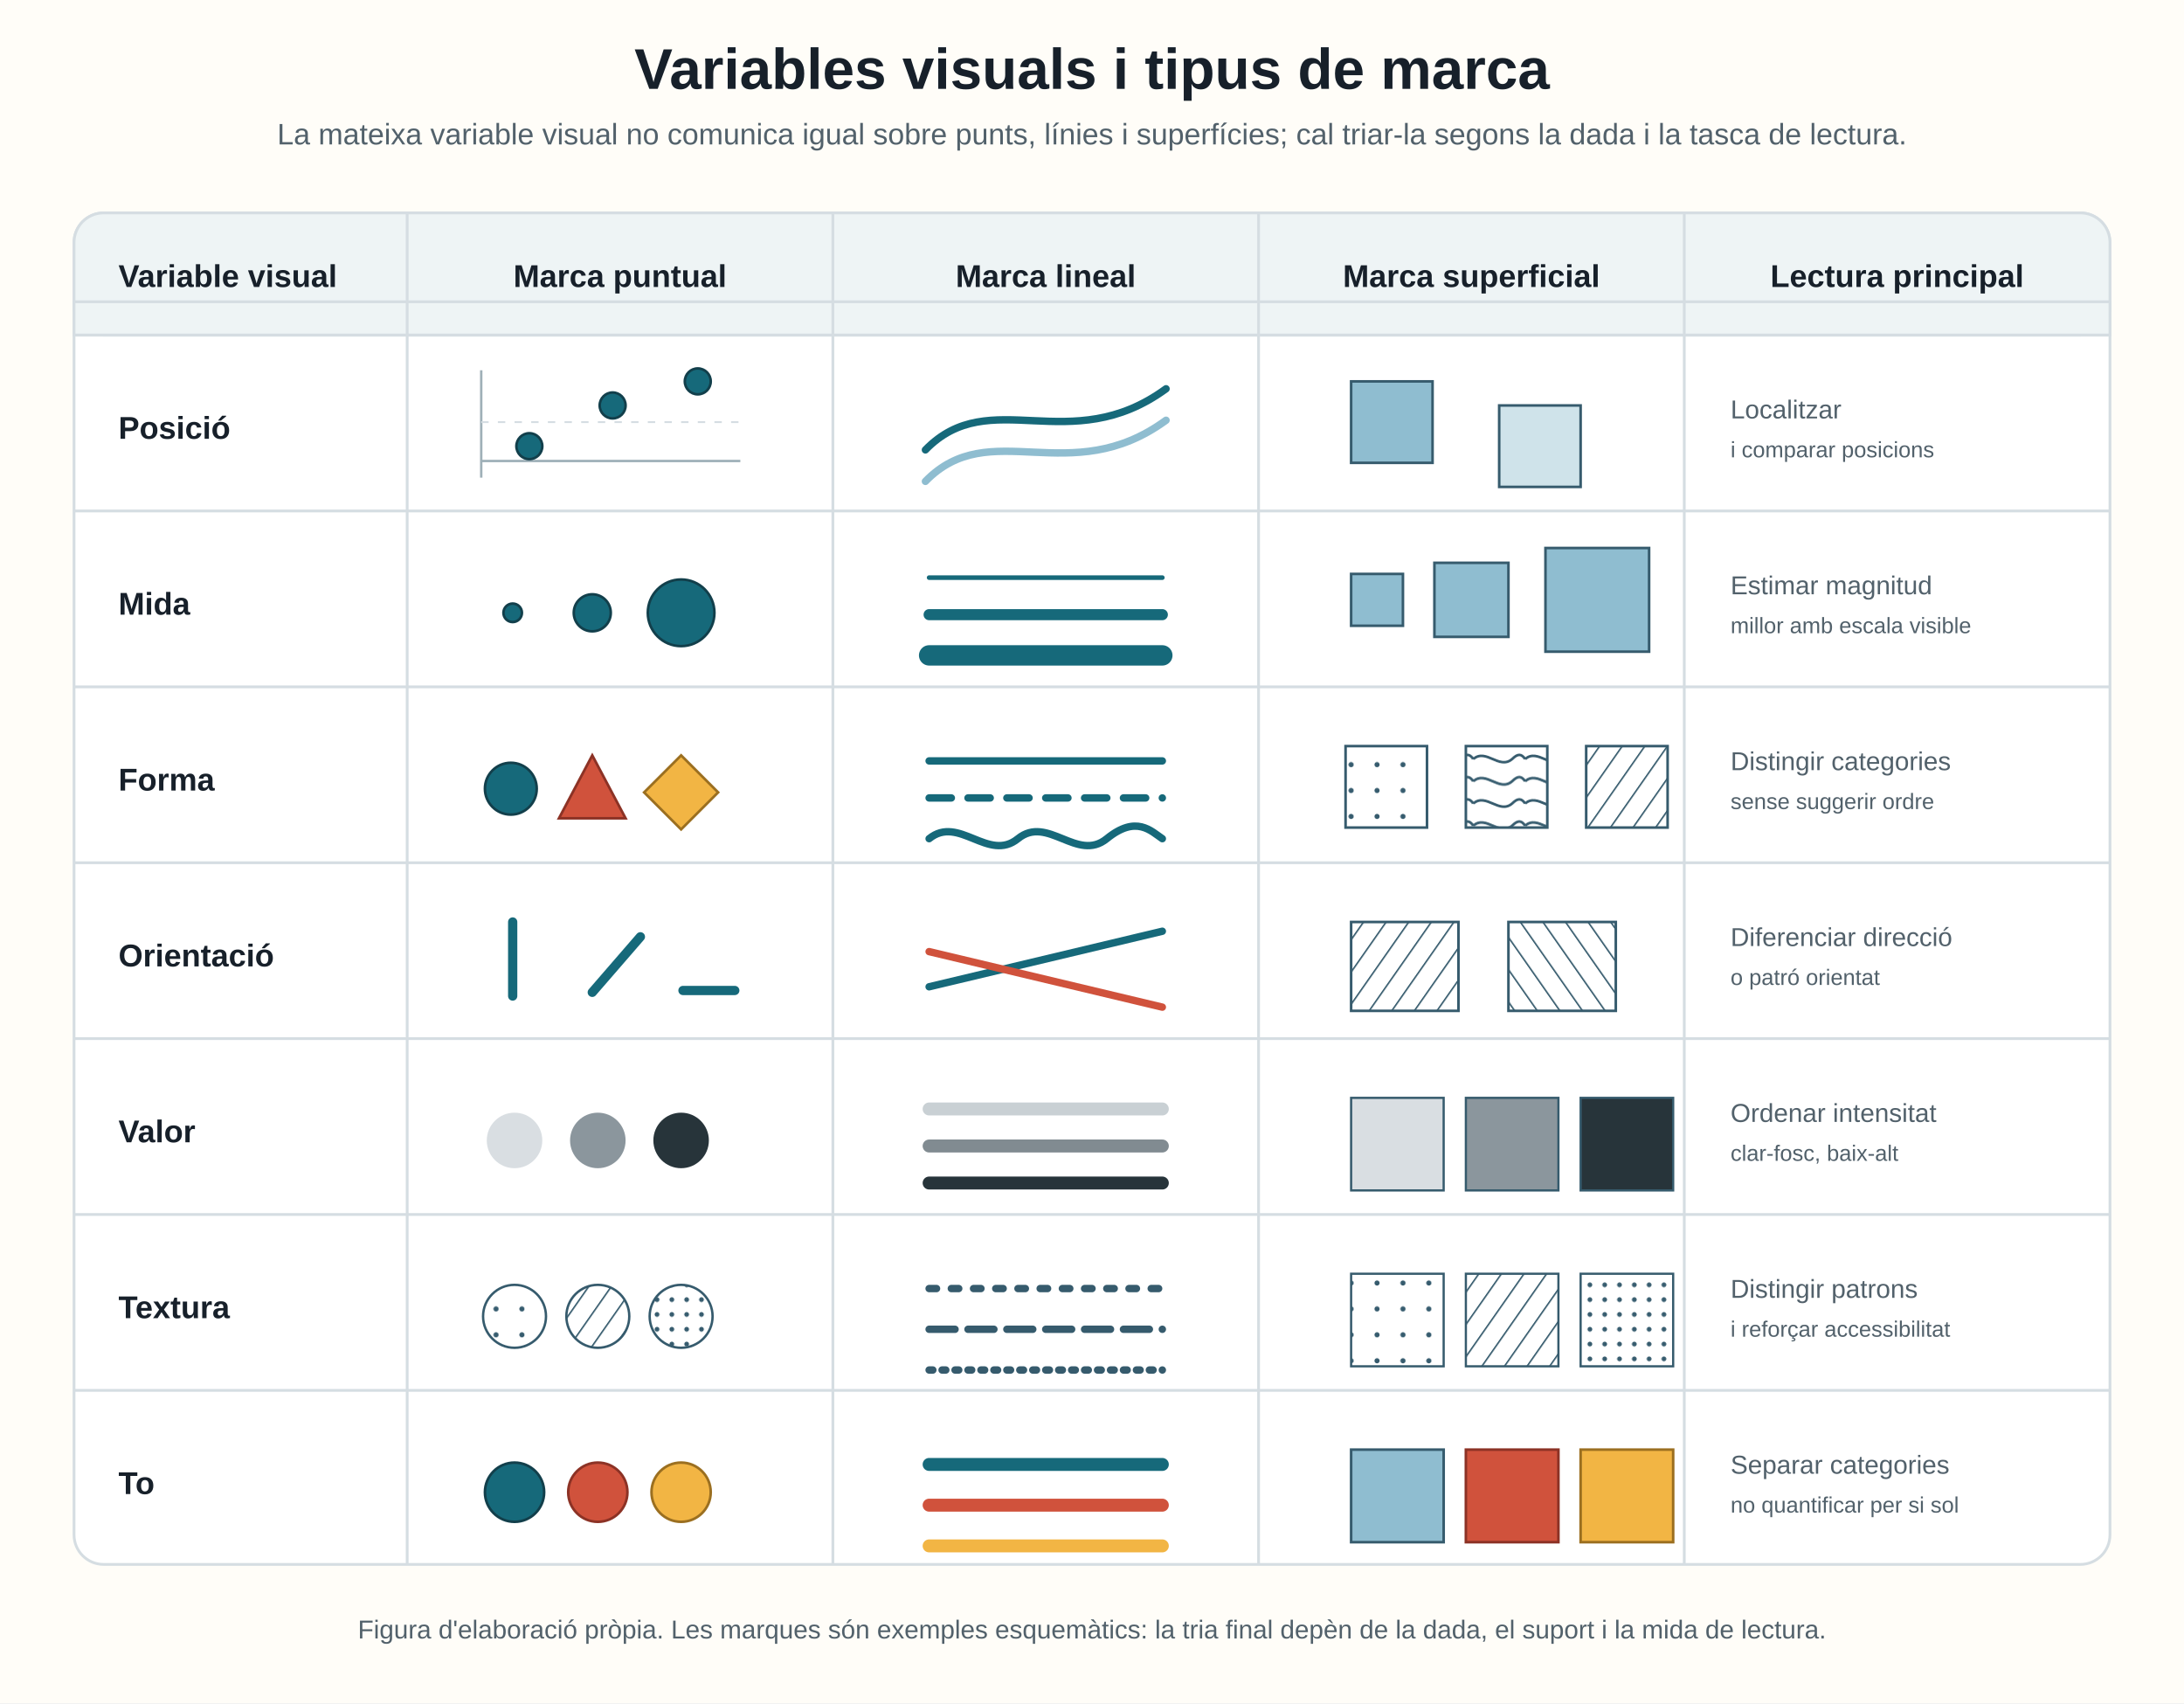
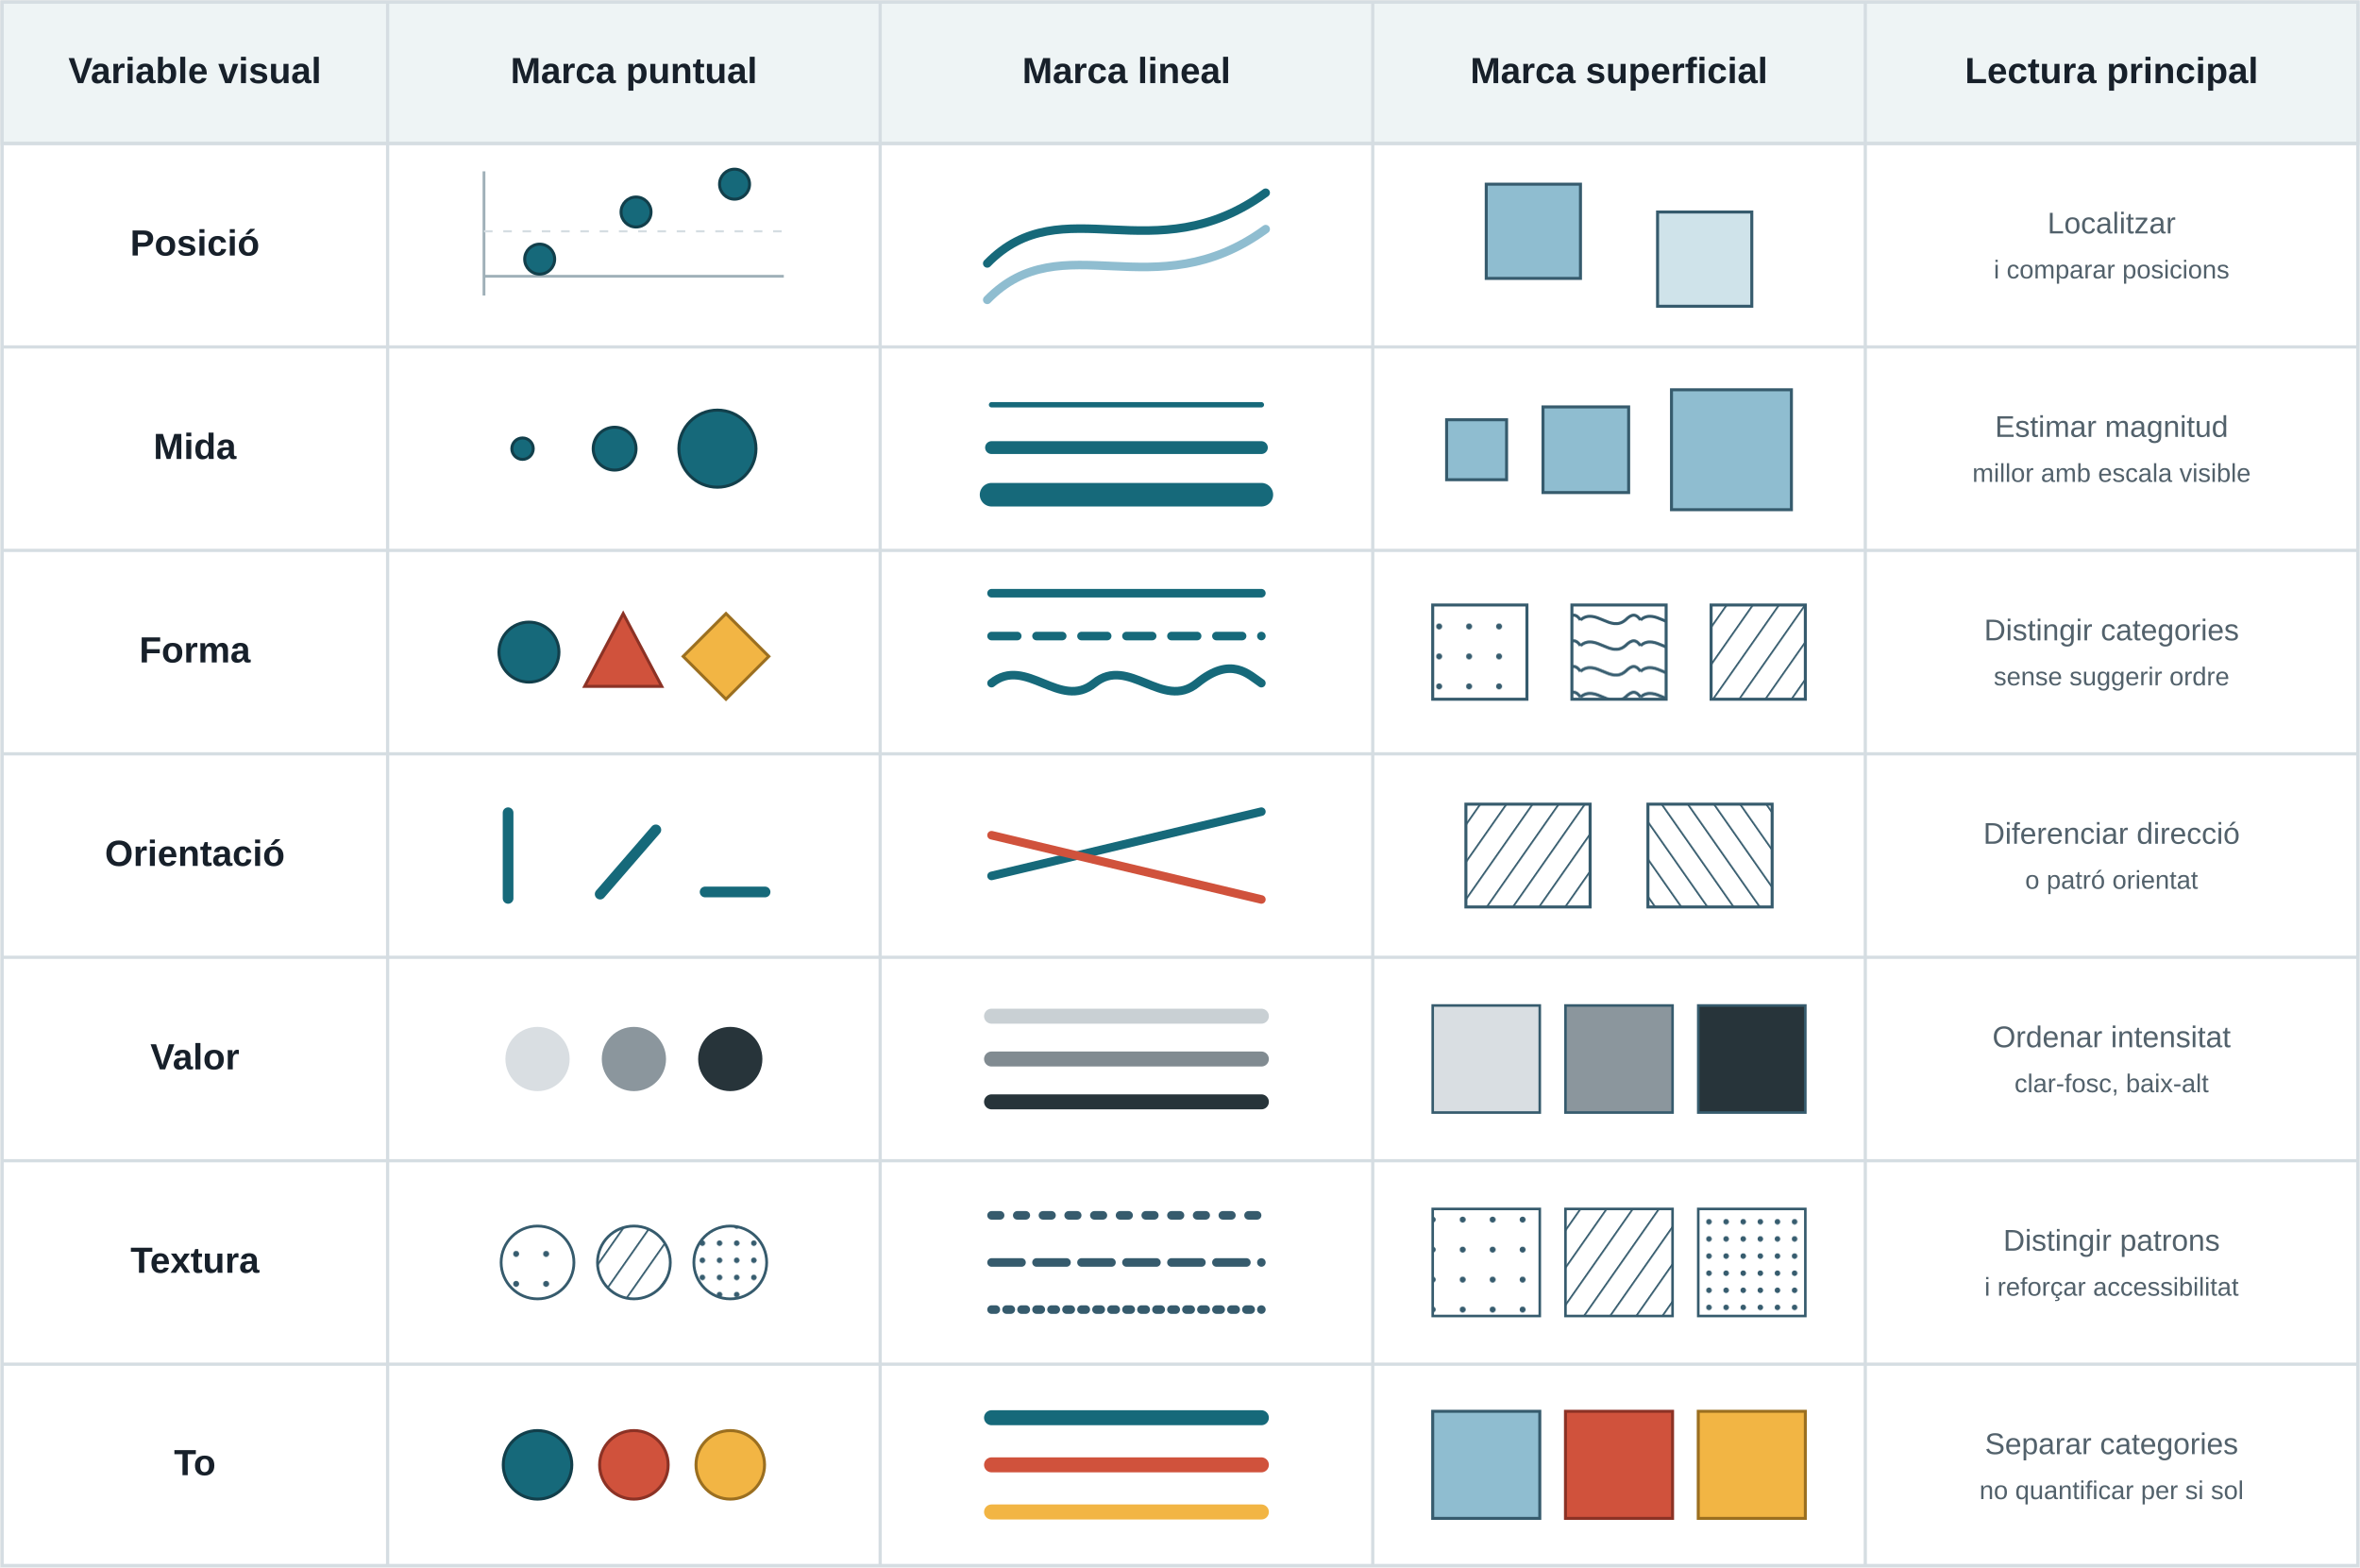
- <svg xmlns="http://www.w3.org/2000/svg" width="1180" height="920" viewBox="0 0 1180 920" role="img" aria-labelledby="title desc">
+ <svg xmlns="http://www.w3.org/2000/svg" width="1102" height="732" viewBox="0 0 1102 732" role="img" aria-labelledby="title desc">
  <defs>
    <style>
-       .bg { fill: #fffdf8; }
      .panel { fill: #ffffff; stroke: #d5dde2; stroke-width: 1.5; }
      .head { fill: #eef4f5; stroke: #d5dde2; stroke-width: 1.5; }
-       .title { font: 700 31px Arial, 'Liberation Sans', sans-serif; fill: #17202a; }
-       .subtitle { font: 16px Arial, 'Liberation Sans', sans-serif; fill: #52616b; }
      .label { font: 700 17px Arial, 'Liberation Sans', sans-serif; fill: #17202a; }
      .small { font: 14px Arial, 'Liberation Sans', sans-serif; fill: #52616b; }
      .tiny { font: 12px Arial, 'Liberation Sans', sans-serif; fill: #52616b; }
      .axis { stroke: #9fb0b8; stroke-width: 1.3; }
      .guide { stroke: #d5dde2; stroke-width: 1; stroke-dasharray: 4 5; }
      .ink { fill: #16697a; stroke: #123f4b; stroke-width: 1.4; }
      .ink2 { fill: #d0523c; stroke: #8c3225; stroke-width: 1.4; }
      .ink3 { fill: #f2b544; stroke: #9b6f20; stroke-width: 1.4; }
      .line { fill: none; stroke: #16697a; stroke-linecap: round; stroke-linejoin: round; }
      .outline { fill: none; stroke: #365b6d; stroke-width: 2; }
      .area { fill: #8fbdd0; stroke: #365b6d; stroke-width: 1.4; }
      .area2 { fill: #d0523c; stroke: #8c3225; stroke-width: 1.4; }
      .area3 { fill: #f2b544; stroke: #9b6f20; stroke-width: 1.4; }
    </style>
    <pattern id="dotsSparse" patternUnits="userSpaceOnUse" width="14" height="14">
      <circle cx="4" cy="4" r="1.4" fill="#365b6d" />
    </pattern>
    <pattern id="dotsDense" patternUnits="userSpaceOnUse" width="8" height="8">
      <circle cx="3" cy="3" r="1.3" fill="#365b6d" />
    </pattern>
    <pattern id="hatchA" patternUnits="userSpaceOnUse" width="10" height="10" patternTransform="rotate(35)">
      <line x1="0" y1="0" x2="0" y2="10" stroke="#365b6d" stroke-width="1.6" />
    </pattern>
    <pattern id="hatchB" patternUnits="userSpaceOnUse" width="10" height="10" patternTransform="rotate(-35)">
      <line x1="0" y1="0" x2="0" y2="10" stroke="#365b6d" stroke-width="1.6" />
    </pattern>
    <pattern id="waves" patternUnits="userSpaceOnUse" width="28" height="12">
      <path d="M0,7 C7,1 14,13 21,7 C24,4 26,4 28,7" fill="none" stroke="#365b6d" stroke-width="1.4" />
    </pattern>
  </defs>
-   <rect class="bg" width="1180" height="920" />
-   <text x="590" y="48" text-anchor="middle" class="title">Variables visuals i tipus de marca</text>
-   <text x="590" y="78" text-anchor="middle" class="subtitle">La mateixa variable visual no comunica igual sobre punts, línies i superfícies; cal triar-la segons la dada i la tasca de lectura.</text>
-   <g transform="translate(40 115)">
-     <rect x="0" y="0" width="1100" height="730" rx="16" class="panel" />
-     <rect x="0" y="0" width="1100" height="66" rx="16" class="head" />
-     <rect x="0" y="48" width="1100" height="18" class="head" />
+   <g transform="translate(1 1)">
+     <rect x="0" y="0" width="1100" height="730" class="panel" />
+     <rect x="0" y="0" width="1100" height="66" class="head" />
    <line x1="180" y1="0" x2="180" y2="730" stroke="#d5dde2" stroke-width="1.5" />
    <line x1="410" y1="0" x2="410" y2="730" stroke="#d5dde2" stroke-width="1.5" />
    <line x1="640" y1="0" x2="640" y2="730" stroke="#d5dde2" stroke-width="1.5" />
    <line x1="870" y1="0" x2="870" y2="730" stroke="#d5dde2" stroke-width="1.5" />
    <g stroke="#d5dde2" stroke-width="1.5">
      <line x1="0" y1="66" x2="1100" y2="66" />
      <line x1="0" y1="161" x2="1100" y2="161" />
      <line x1="0" y1="256" x2="1100" y2="256" />
      <line x1="0" y1="351" x2="1100" y2="351" />
      <line x1="0" y1="446" x2="1100" y2="446" />
      <line x1="0" y1="541" x2="1100" y2="541" />
      <line x1="0" y1="636" x2="1100" y2="636" />
    </g>
-     <text x="24" y="40" class="label">Variable visual</text>
-     <text x="295" y="40" text-anchor="middle" class="label">Marca puntual</text>
-     <text x="525" y="40" text-anchor="middle" class="label">Marca lineal</text>
-     <text x="755" y="40" text-anchor="middle" class="label">Marca superficial</text>
-     <text x="985" y="40" text-anchor="middle" class="label">Lectura principal</text>
-     <text x="24" y="122" class="label">Posició</text>
-     <line x1="220" y1="134" x2="360" y2="134" class="axis" />
-     <line x1="220" y1="85" x2="220" y2="143" class="axis" />
-     <line x1="220" y1="113" x2="360" y2="113" class="guide" />
-     <circle cx="246" cy="126" r="7" class="ink" />
-     <circle cx="291" cy="104" r="7" class="ink" />
-     <circle cx="337" cy="91" r="7" class="ink" />
-     <path d="M460,128 C495,92 538,133 590,95" class="line" stroke-width="4" />
-     <path d="M460,145 C495,109 538,150 590,112" fill="none" stroke="#8fbdd0" stroke-width="4" stroke-linecap="round" />
-     <rect x="690" y="91" width="44" height="44" class="area" />
-     <rect x="770" y="104" width="44" height="44" fill="#cfe3ea" stroke="#365b6d" stroke-width="1.4" />
-     <text x="895" y="111" class="small">Localitzar</text>
-     <text x="895" y="132" class="tiny">i comparar posicions</text>
-     <text x="24" y="217" class="label">Mida</text>
-     <circle cx="237" cy="216" r="5" class="ink" />
-     <circle cx="280" cy="216" r="10" class="ink" />
-     <circle cx="328" cy="216" r="18" class="ink" />
-     <line x1="462" y1="197" x2="588" y2="197" class="line" stroke-width="2.5" />
-     <line x1="462" y1="217" x2="588" y2="217" class="line" stroke-width="6" />
-     <line x1="462" y1="239" x2="588" y2="239" class="line" stroke-width="11" />
-     <rect x="690" y="195" width="28" height="28" class="area" />
-     <rect x="735" y="189" width="40" height="40" class="area" />
-     <rect x="795" y="181" width="56" height="56" class="area" />
-     <text x="895" y="206" class="small">Estimar magnitud</text>
-     <text x="895" y="227" class="tiny">millor amb escala visible</text>
-     <text x="24" y="312" class="label">Forma</text>
-     <circle cx="236" cy="311" r="14" class="ink" />
-     <polygon points="280,293 298,327 262,327" class="ink2" />
-     <polygon points="328,293 348,313 328,333 308,313" class="ink3" />
-     <line x1="462" y1="296" x2="588" y2="296" class="line" stroke-width="4" />
-     <line x1="462" y1="316" x2="588" y2="316" fill="none" stroke="#16697a" stroke-width="4" stroke-dasharray="12 9" stroke-linecap="round" />
-     <path d="M462,338 C478,325 494,351 510,338 C526,325 542,351 558,338 C574,325 582,334 588,338" class="line" stroke-width="4" />
-     <rect x="687" y="288" width="44" height="44" fill="url(#dotsSparse)" stroke="#365b6d" stroke-width="1.4" />
-     <rect x="752" y="288" width="44" height="44" fill="url(#waves)" stroke="#365b6d" stroke-width="1.4" />
-     <rect x="817" y="288" width="44" height="44" fill="url(#hatchA)" stroke="#365b6d" stroke-width="1.4" />
-     <text x="895" y="301" class="small">Distingir categories</text>
-     <text x="895" y="322" class="tiny">sense suggerir ordre</text>
-     <text x="24" y="407" class="label">Orientació</text>
-     <line x1="237" y1="423" x2="237" y2="383" stroke="#16697a" stroke-width="5" stroke-linecap="round" />
-     <line x1="280" y1="421" x2="306" y2="391" stroke="#16697a" stroke-width="5" stroke-linecap="round" />
-     <line x1="329" y1="420" x2="357" y2="420" stroke="#16697a" stroke-width="5" stroke-linecap="round" />
-     <line x1="462" y1="418" x2="588" y2="388" class="line" stroke-width="4" />
-     <line x1="462" y1="399" x2="588" y2="429" fill="none" stroke="#d0523c" stroke-width="4" stroke-linecap="round" />
-     <rect x="690" y="383" width="58" height="48" fill="url(#hatchA)" stroke="#365b6d" stroke-width="1.4" />
-     <rect x="775" y="383" width="58" height="48" fill="url(#hatchB)" stroke="#365b6d" stroke-width="1.4" />
-     <text x="895" y="396" class="small">Diferenciar direcció</text>
-     <text x="895" y="417" class="tiny">o patró orientat</text>
-     <text x="24" y="502" class="label">Valor</text>
-     <circle cx="238" cy="501" r="15" fill="#d9dee2" />
-     <circle cx="283" cy="501" r="15" fill="#8b969d" />
-     <circle cx="328" cy="501" r="15" fill="#27343a" />
-     <line x1="462" y1="484" x2="588" y2="484" stroke="#c9d0d4" stroke-width="7" stroke-linecap="round" />
-     <line x1="462" y1="504" x2="588" y2="504" stroke="#818b91" stroke-width="7" stroke-linecap="round" />
-     <line x1="462" y1="524" x2="588" y2="524" stroke="#27343a" stroke-width="7" stroke-linecap="round" />
-     <rect x="690" y="478" width="50" height="50" fill="#d9dee2" stroke="#365b6d" stroke-width="1.2" />
-     <rect x="752" y="478" width="50" height="50" fill="#8b969d" stroke="#365b6d" stroke-width="1.2" />
-     <rect x="814" y="478" width="50" height="50" fill="#27343a" stroke="#365b6d" stroke-width="1.2" />
-     <text x="895" y="491" class="small">Ordenar intensitat</text>
-     <text x="895" y="512" class="tiny">clar-fosc, baix-alt</text>
-     <text x="24" y="597" class="label">Textura</text>
-     <circle cx="238" cy="596" r="17" fill="url(#dotsSparse)" stroke="#365b6d" stroke-width="1.3" />
-     <circle cx="283" cy="596" r="17" fill="url(#hatchA)" stroke="#365b6d" stroke-width="1.3" />
-     <circle cx="328" cy="596" r="17" fill="url(#dotsDense)" stroke="#365b6d" stroke-width="1.3" />
-     <line x1="462" y1="581" x2="588" y2="581" stroke="#365b6d" stroke-width="4" stroke-dasharray="4 8" stroke-linecap="round" />
-     <line x1="462" y1="603" x2="588" y2="603" stroke="#365b6d" stroke-width="4" stroke-dasharray="14 7" stroke-linecap="round" />
-     <line x1="462" y1="625" x2="588" y2="625" stroke="#365b6d" stroke-width="4" stroke-dasharray="2 5" stroke-linecap="round" />
-     <rect x="690" y="573" width="50" height="50" fill="url(#dotsSparse)" stroke="#365b6d" stroke-width="1.2" />
-     <rect x="752" y="573" width="50" height="50" fill="url(#hatchA)" stroke="#365b6d" stroke-width="1.2" />
-     <rect x="814" y="573" width="50" height="50" fill="url(#dotsDense)" stroke="#365b6d" stroke-width="1.2" />
-     <text x="895" y="586" class="small">Distingir patrons</text>
-     <text x="895" y="607" class="tiny">i reforçar accessibilitat</text>
-     <text x="24" y="692" class="label">To</text>
-     <circle cx="238" cy="691" r="16" class="ink" />
-     <circle cx="283" cy="691" r="16" class="ink2" />
-     <circle cx="328" cy="691" r="16" class="ink3" />
-     <line x1="462" y1="676" x2="588" y2="676" stroke="#16697a" stroke-width="7" stroke-linecap="round" />
-     <line x1="462" y1="698" x2="588" y2="698" stroke="#d0523c" stroke-width="7" stroke-linecap="round" />
-     <line x1="462" y1="720" x2="588" y2="720" stroke="#f2b544" stroke-width="7" stroke-linecap="round" />
-     <rect x="690" y="668" width="50" height="50" class="area" />
-     <rect x="752" y="668" width="50" height="50" class="area2" />
-     <rect x="814" y="668" width="50" height="50" class="area3" />
-     <text x="895" y="681" class="small">Separar categories</text>
-     <text x="895" y="702" class="tiny">no quantificar per si sol</text>
+     <g text-anchor="middle" dominant-baseline="middle" class="label">
+       <text x="90" y="33">Variable visual</text>
+       <text x="295" y="33">Marca puntual</text>
+       <text x="525" y="33">Marca lineal</text>
+       <text x="755" y="33">Marca superficial</text>
+       <text x="985" y="33">Lectura principal</text>
+     </g>
+     <text x="90" y="113.5" text-anchor="middle" dominant-baseline="middle" class="label">Posició</text>
+     <g transform="translate(5 -6)">
+       <line x1="220" y1="134" x2="360" y2="134" class="axis" />
+       <line x1="220" y1="85" x2="220" y2="143" class="axis" />
+       <line x1="220" y1="113" x2="360" y2="113" class="guide" />
+       <circle cx="246" cy="126" r="7" class="ink" />
+       <circle cx="291" cy="104" r="7" class="ink" />
+       <circle cx="337" cy="91" r="7" class="ink" />
+     </g>
+     <g transform="translate(0 -6)">
+       <path d="M460,128 C495,92 538,133 590,95" class="line" stroke-width="4" />
+       <path d="M460,145 C495,109 538,150 590,112" fill="none" stroke="#8fbdd0" stroke-width="4" stroke-linecap="round" />
+     </g>
+     <g transform="translate(3 -6)">
+       <rect x="690" y="91" width="44" height="44" class="area" />
+       <rect x="770" y="104" width="44" height="44" fill="#cfe3ea" stroke="#365b6d" stroke-width="1.4" />
+     </g>
+     <g text-anchor="middle">
+       <text x="985" y="108" class="small">Localitzar</text>
+       <text x="985" y="129" class="tiny">i comparar posicions</text>
+     </g>
+     <text x="90" y="208.5" text-anchor="middle" dominant-baseline="middle" class="label">Mida</text>
+     <g transform="translate(6 -7.5)">
+       <circle cx="237" cy="216" r="5" class="ink" />
+       <circle cx="280" cy="216" r="10" class="ink" />
+       <circle cx="328" cy="216" r="18" class="ink" />
+     </g>
+     <g transform="translate(0 -9)">
+       <line x1="462" y1="197" x2="588" y2="197" class="line" stroke-width="2.5" />
+       <line x1="462" y1="217" x2="588" y2="217" class="line" stroke-width="6" />
+       <line x1="462" y1="239" x2="588" y2="239" class="line" stroke-width="11" />
+     </g>
+     <g transform="translate(-15.5 0)">
+       <rect x="690" y="195" width="28" height="28" class="area" />
+       <rect x="735" y="189" width="40" height="40" class="area" />
+       <rect x="795" y="181" width="56" height="56" class="area" />
+     </g>
+     <g text-anchor="middle">
+       <text x="985" y="203" class="small">Estimar magnitud</text>
+       <text x="985" y="224" class="tiny">millor amb escala visible</text>
+     </g>
+     <text x="90" y="303.5" text-anchor="middle" dominant-baseline="middle" class="label">Forma</text>
+     <g transform="translate(10 -7.5)">
+       <circle cx="236" cy="311" r="14" class="ink" />
+       <polygon points="280,293 298,327 262,327" class="ink2" />
+       <polygon points="328,293 348,313 328,333 308,313" class="ink3" />
+     </g>
+     <g transform="translate(0 -20)">
+       <line x1="462" y1="296" x2="588" y2="296" class="line" stroke-width="4" />
+       <line x1="462" y1="316" x2="588" y2="316" fill="none" stroke="#16697a" stroke-width="4" stroke-dasharray="12 9" stroke-linecap="round" />
+       <path d="M462,338 C478,325 494,351 510,338 C526,325 542,351 558,338 C574,325 582,334 588,338" class="line" stroke-width="4" />
+     </g>
+     <g transform="translate(-19 -6.5)">
+       <rect x="687" y="288" width="44" height="44" fill="url(#dotsSparse)" stroke="#365b6d" stroke-width="1.4" />
+       <rect x="752" y="288" width="44" height="44" fill="url(#waves)" stroke="#365b6d" stroke-width="1.4" />
+       <rect x="817" y="288" width="44" height="44" fill="url(#hatchA)" stroke="#365b6d" stroke-width="1.4" />
+     </g>
+     <g text-anchor="middle">
+       <text x="985" y="298" class="small">Distingir categories</text>
+       <text x="985" y="319" class="tiny">sense suggerir ordre</text>
+     </g>
+     <text x="90" y="398.5" text-anchor="middle" dominant-baseline="middle" class="label">Orientació</text>
+     <g transform="translate(-0.75 -4.5)">
+       <line x1="237" y1="423" x2="237" y2="383" stroke="#16697a" stroke-width="5" stroke-linecap="round" />
+       <line x1="280" y1="421" x2="306" y2="391" stroke="#16697a" stroke-width="5" stroke-linecap="round" />
+       <line x1="329" y1="420" x2="357" y2="420" stroke="#16697a" stroke-width="5" stroke-linecap="round" />
+     </g>
+     <g transform="translate(0 -10)">
+       <line x1="462" y1="418" x2="588" y2="388" class="line" stroke-width="4" />
+       <line x1="462" y1="399" x2="588" y2="429" fill="none" stroke="#d0523c" stroke-width="4" stroke-linecap="round" />
+     </g>
+     <g transform="translate(-6.5 -8.5)">
+       <rect x="690" y="383" width="58" height="48" fill="url(#hatchA)" stroke="#365b6d" stroke-width="1.4" />
+       <rect x="775" y="383" width="58" height="48" fill="url(#hatchB)" stroke="#365b6d" stroke-width="1.4" />
+     </g>
+     <g text-anchor="middle">
+       <text x="985" y="393" class="small">Diferenciar direcció</text>
+       <text x="985" y="414" class="tiny">o patró orientat</text>
+     </g>
+     <text x="90" y="493.5" text-anchor="middle" dominant-baseline="middle" class="label">Valor</text>
+     <g transform="translate(12 -7.5)">
+       <circle cx="238" cy="501" r="15" fill="#d9dee2" />
+       <circle cx="283" cy="501" r="15" fill="#8b969d" />
+       <circle cx="328" cy="501" r="15" fill="#27343a" />
+     </g>
+     <g transform="translate(0 -10.5)">
+       <line x1="462" y1="484" x2="588" y2="484" stroke="#c9d0d4" stroke-width="7" stroke-linecap="round" />
+       <line x1="462" y1="504" x2="588" y2="504" stroke="#818b91" stroke-width="7" stroke-linecap="round" />
+       <line x1="462" y1="524" x2="588" y2="524" stroke="#27343a" stroke-width="7" stroke-linecap="round" />
+     </g>
+     <g transform="translate(-22 -9.5)">
+       <rect x="690" y="478" width="50" height="50" fill="#d9dee2" stroke="#365b6d" stroke-width="1.2" />
+       <rect x="752" y="478" width="50" height="50" fill="#8b969d" stroke="#365b6d" stroke-width="1.2" />
+       <rect x="814" y="478" width="50" height="50" fill="#27343a" stroke="#365b6d" stroke-width="1.2" />
+     </g>
+     <g text-anchor="middle">
+       <text x="985" y="488" class="small">Ordenar intensitat</text>
+       <text x="985" y="509" class="tiny">clar-fosc, baix-alt</text>
+     </g>
+     <text x="90" y="588.5" text-anchor="middle" dominant-baseline="middle" class="label">Textura</text>
+     <g transform="translate(12 -7.5)">
+       <circle cx="238" cy="596" r="17" fill="url(#dotsSparse)" stroke="#365b6d" stroke-width="1.3" />
+       <circle cx="283" cy="596" r="17" fill="url(#hatchA)" stroke="#365b6d" stroke-width="1.3" />
+       <circle cx="328" cy="596" r="17" fill="url(#dotsDense)" stroke="#365b6d" stroke-width="1.3" />
+     </g>
+     <g transform="translate(0 -14.5)">
+       <line x1="462" y1="581" x2="588" y2="581" stroke="#365b6d" stroke-width="4" stroke-dasharray="4 8" stroke-linecap="round" />
+       <line x1="462" y1="603" x2="588" y2="603" stroke="#365b6d" stroke-width="4" stroke-dasharray="14 7" stroke-linecap="round" />
+       <line x1="462" y1="625" x2="588" y2="625" stroke="#365b6d" stroke-width="4" stroke-dasharray="2 5" stroke-linecap="round" />
+     </g>
+     <g transform="translate(-22 -9.5)">
+       <rect x="690" y="573" width="50" height="50" fill="url(#dotsSparse)" stroke="#365b6d" stroke-width="1.2" />
+       <rect x="752" y="573" width="50" height="50" fill="url(#hatchA)" stroke="#365b6d" stroke-width="1.2" />
+       <rect x="814" y="573" width="50" height="50" fill="url(#dotsDense)" stroke="#365b6d" stroke-width="1.2" />
+     </g>
+     <g text-anchor="middle">
+       <text x="985" y="583" class="small">Distingir patrons</text>
+       <text x="985" y="604" class="tiny">i reforçar accessibilitat</text>
+     </g>
+     <text x="90" y="683" text-anchor="middle" dominant-baseline="middle" class="label">To</text>
+     <g transform="translate(12 -8)">
+       <circle cx="238" cy="691" r="16" class="ink" />
+       <circle cx="283" cy="691" r="16" class="ink2" />
+       <circle cx="328" cy="691" r="16" class="ink3" />
+     </g>
+     <g transform="translate(0 -15)">
+       <line x1="462" y1="676" x2="588" y2="676" stroke="#16697a" stroke-width="7" stroke-linecap="round" />
+       <line x1="462" y1="698" x2="588" y2="698" stroke="#d0523c" stroke-width="7" stroke-linecap="round" />
+       <line x1="462" y1="720" x2="588" y2="720" stroke="#f2b544" stroke-width="7" stroke-linecap="round" />
+     </g>
+     <g transform="translate(-22 -10)">
+       <rect x="690" y="668" width="50" height="50" class="area" />
+       <rect x="752" y="668" width="50" height="50" class="area2" />
+       <rect x="814" y="668" width="50" height="50" class="area3" />
+     </g>
+     <g text-anchor="middle">
+       <text x="985" y="678" class="small">Separar categories</text>
+       <text x="985" y="699" class="tiny">no quantificar per si sol</text>
+     </g>
  </g>
-   <text x="590" y="885" text-anchor="middle" class="small">Figura d'elaboració pròpia. Les marques són exemples esquemàtics: la tria final depèn de la dada, el suport i la mida de lectura.</text>
</svg>
